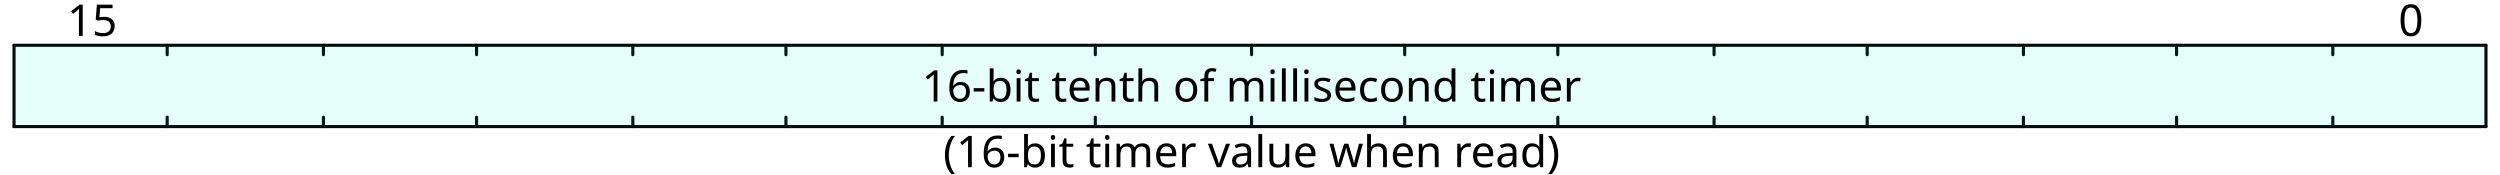
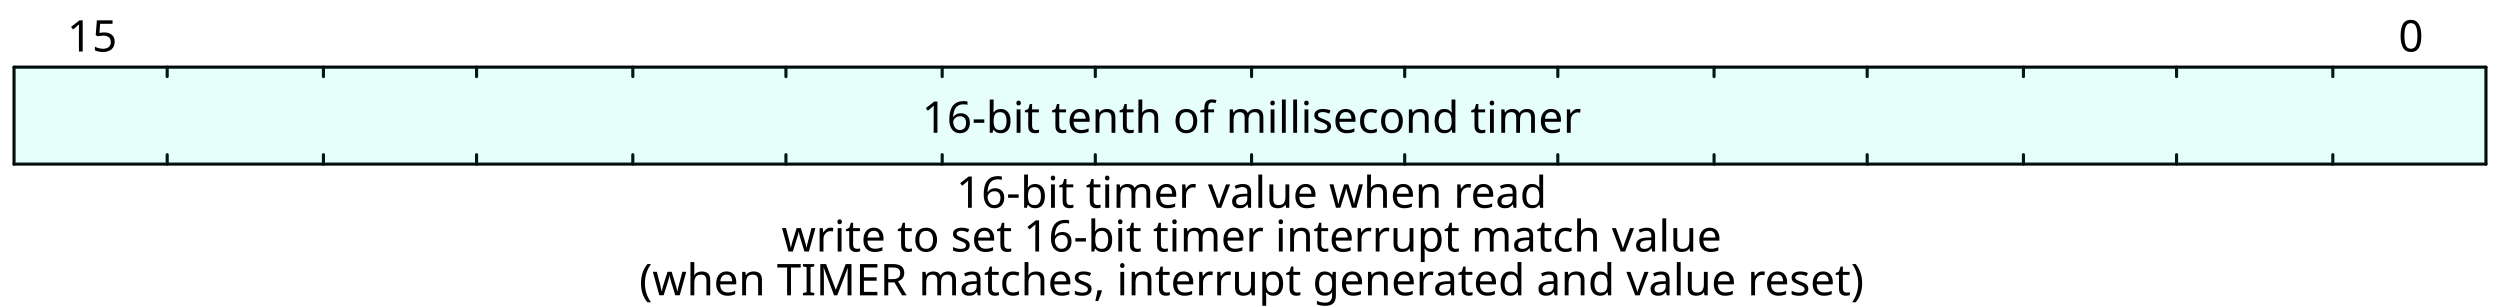
- <svg xmlns="http://www.w3.org/2000/svg" width="800" height="56" style="background-color:white" viewBox="0 0 800 56" class="WaveDrom">
+ <svg xmlns="http://www.w3.org/2000/svg" width="800" height="98" viewBox="0 0 800 98" class="WaveDrom">
  <g transform="translate(0.5,0.5)" text-anchor="middle" font-size="14" font-family="sans-serif" font-weight="normal">
-     <g transform="translate(4,14)">
+     <g transform="translate(4,21)">
      <g stroke="black" stroke-width="1" stroke-linecap="round">
        <line x2="791" />
-         <line y2="26" />
-         <line x2="791" y1="26" y2="26" />
-         <line x1="791" x2="791" y2="26" />
+         <line x2="791" y1="31" y2="31" />
+         <line y2="31" />
+         <line x1="791" x2="791" y2="31" />
        <line x1="742" x2="742" y2="3" />
-         <line x1="742" x2="742" y1="26" y2="23" />
+         <line x1="742" x2="742" y1="31" y2="28" />
        <line x1="692" x2="692" y2="3" />
-         <line x1="692" x2="692" y1="26" y2="23" />
+         <line x1="692" x2="692" y1="31" y2="28" />
        <line x1="643" x2="643" y2="3" />
-         <line x1="643" x2="643" y1="26" y2="23" />
+         <line x1="643" x2="643" y1="31" y2="28" />
        <line x1="593" x2="593" y2="3" />
-         <line x1="593" x2="593" y1="26" y2="23" />
+         <line x1="593" x2="593" y1="31" y2="28" />
        <line x1="544" x2="544" y2="3" />
-         <line x1="544" x2="544" y1="26" y2="23" />
+         <line x1="544" x2="544" y1="31" y2="28" />
        <line x1="494" x2="494" y2="3" />
-         <line x1="494" x2="494" y1="26" y2="23" />
+         <line x1="494" x2="494" y1="31" y2="28" />
        <line x1="445" x2="445" y2="3" />
-         <line x1="445" x2="445" y1="26" y2="23" />
+         <line x1="445" x2="445" y1="31" y2="28" />
        <line x1="396" x2="396" y2="3" />
-         <line x1="396" x2="396" y1="26" y2="23" />
+         <line x1="396" x2="396" y1="31" y2="28" />
        <line x1="346" x2="346" y2="3" />
-         <line x1="346" x2="346" y1="26" y2="23" />
+         <line x1="346" x2="346" y1="31" y2="28" />
        <line x1="297" x2="297" y2="3" />
-         <line x1="297" x2="297" y1="26" y2="23" />
+         <line x1="297" x2="297" y1="31" y2="28" />
        <line x1="247" x2="247" y2="3" />
-         <line x1="247" x2="247" y1="26" y2="23" />
+         <line x1="247" x2="247" y1="31" y2="28" />
        <line x1="198" x2="198" y2="3" />
-         <line x1="198" x2="198" y1="26" y2="23" />
+         <line x1="198" x2="198" y1="31" y2="28" />
        <line x1="148" x2="148" y2="3" />
-         <line x1="148" x2="148" y1="26" y2="23" />
+         <line x1="148" x2="148" y1="31" y2="28" />
        <line x1="99" x2="99" y2="3" />
-         <line x1="99" x2="99" y1="26" y2="23" />
+         <line x1="99" x2="99" y1="31" y2="28" />
        <line x1="49" x2="49" y2="3" />
-         <line x1="49" x2="49" y1="26" y2="23" />
+         <line x1="49" x2="49" y1="31" y2="28" />
      </g>
      <g>
        <g>
-           <rect width="791" height="26" style="fill-opacity:0.1;fill:hsl(170,100%,50%)" />
+           <rect width="791" height="31" style="fill-opacity:0.1;fill:hsl(170,100%,50%)" />
        </g>
-         <g transform="translate(25,-3)">
-           <text x="742">0</text>
-           <text>15</text>
+         <g transform="translate(25,-11)">
+           <g transform="translate(742)">
+             <text y="6">0</text>
+           </g>
+           <g transform="translate(0)">
+             <text y="6">15</text>
+           </g>
        </g>
-         <g transform="translate(25,18)">
-           <text x="371">
-             <tspan>16-bit tenth of millisecond timer</tspan>
-           </text>
+         <g transform="translate(25,15)">
+           <g transform="translate(371)">
+             <text y="6">
+               <tspan>16-bit tenth of millisecond timer</tspan>
+             </text>
+           </g>
        </g>
        <g transform="translate(25,39)">
          <g>
-             <text x="371">
-               <tspan>(16-bit timer value when read)</tspan>
-             </text>
+             <g transform="translate(371)">
+               <text y="6">
+                 <tspan>16-bit timer value when read</tspan>
+               </text>
+             </g>
+             <g transform="translate(371,14)">
+               <text y="6">
+                 <tspan>write to set 16-bit timer interrupt match value</tspan>
+               </text>
+             </g>
+             <g transform="translate(371,28)">
+               <text y="6">
+                 <tspan>(when TIMER matches, interrupt generated and value reset)</tspan>
+               </text>
+             </g>
          </g>
        </g>
      </g>
    </g>
  </g>
</svg>
